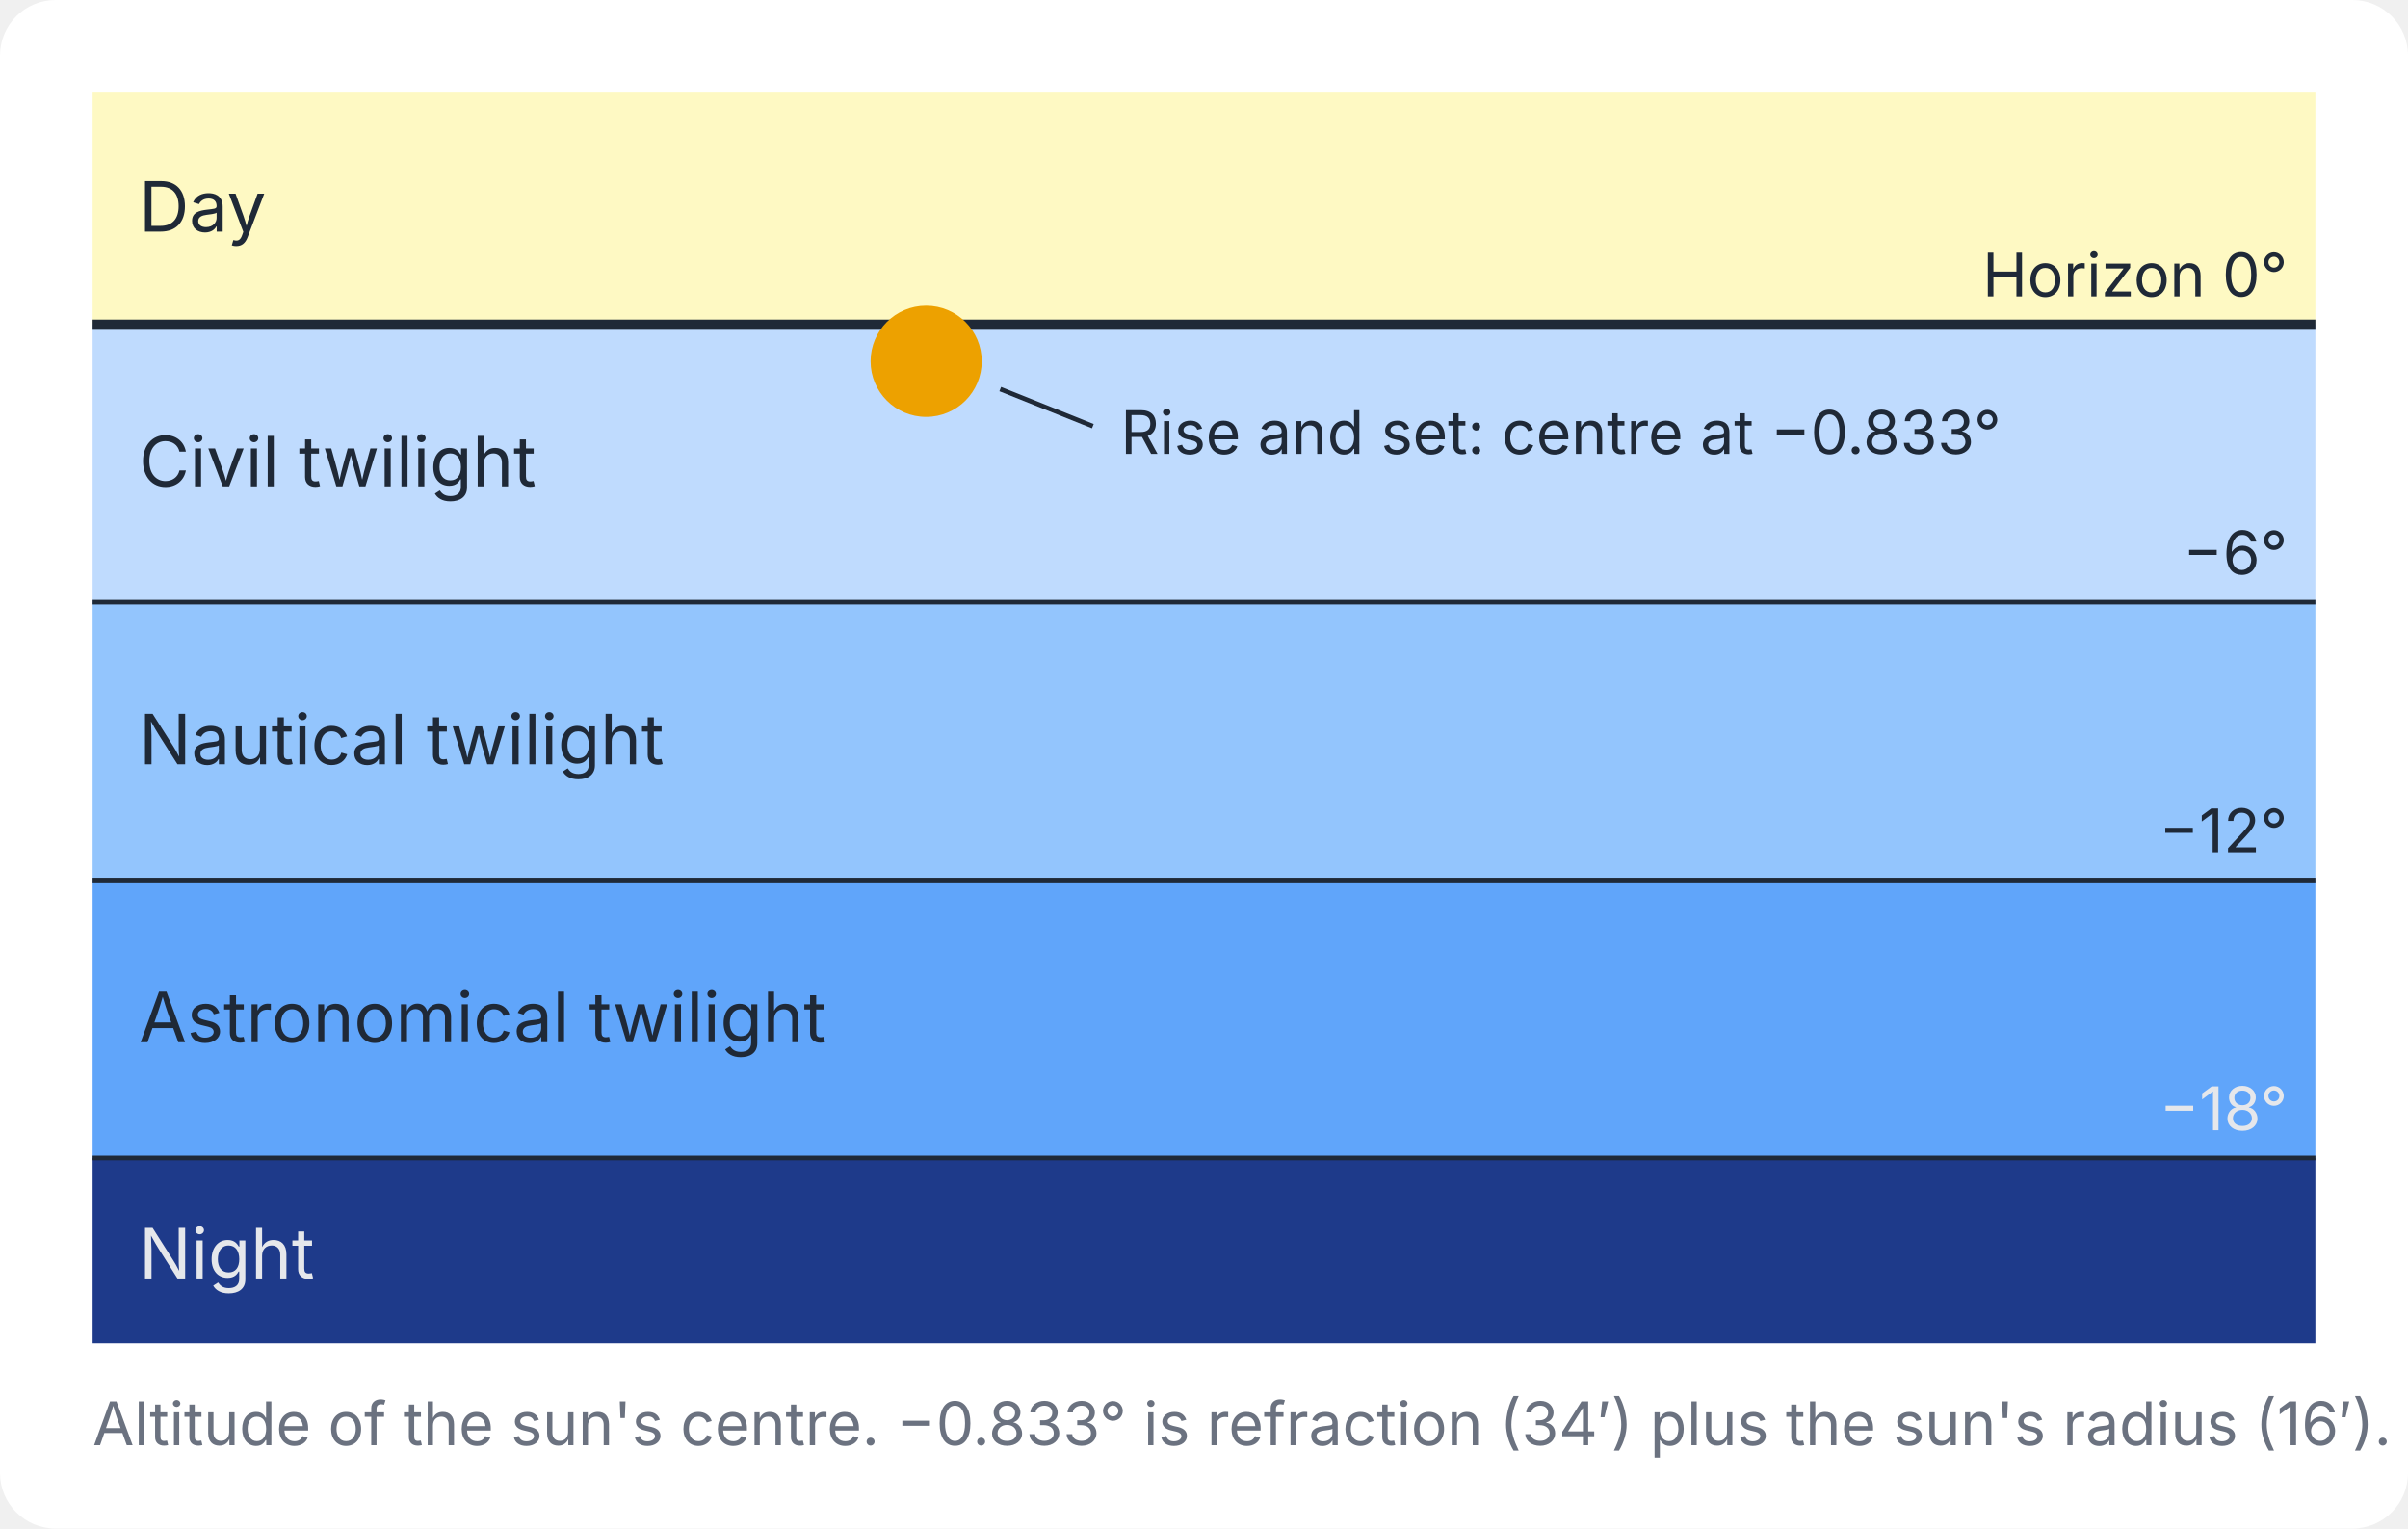
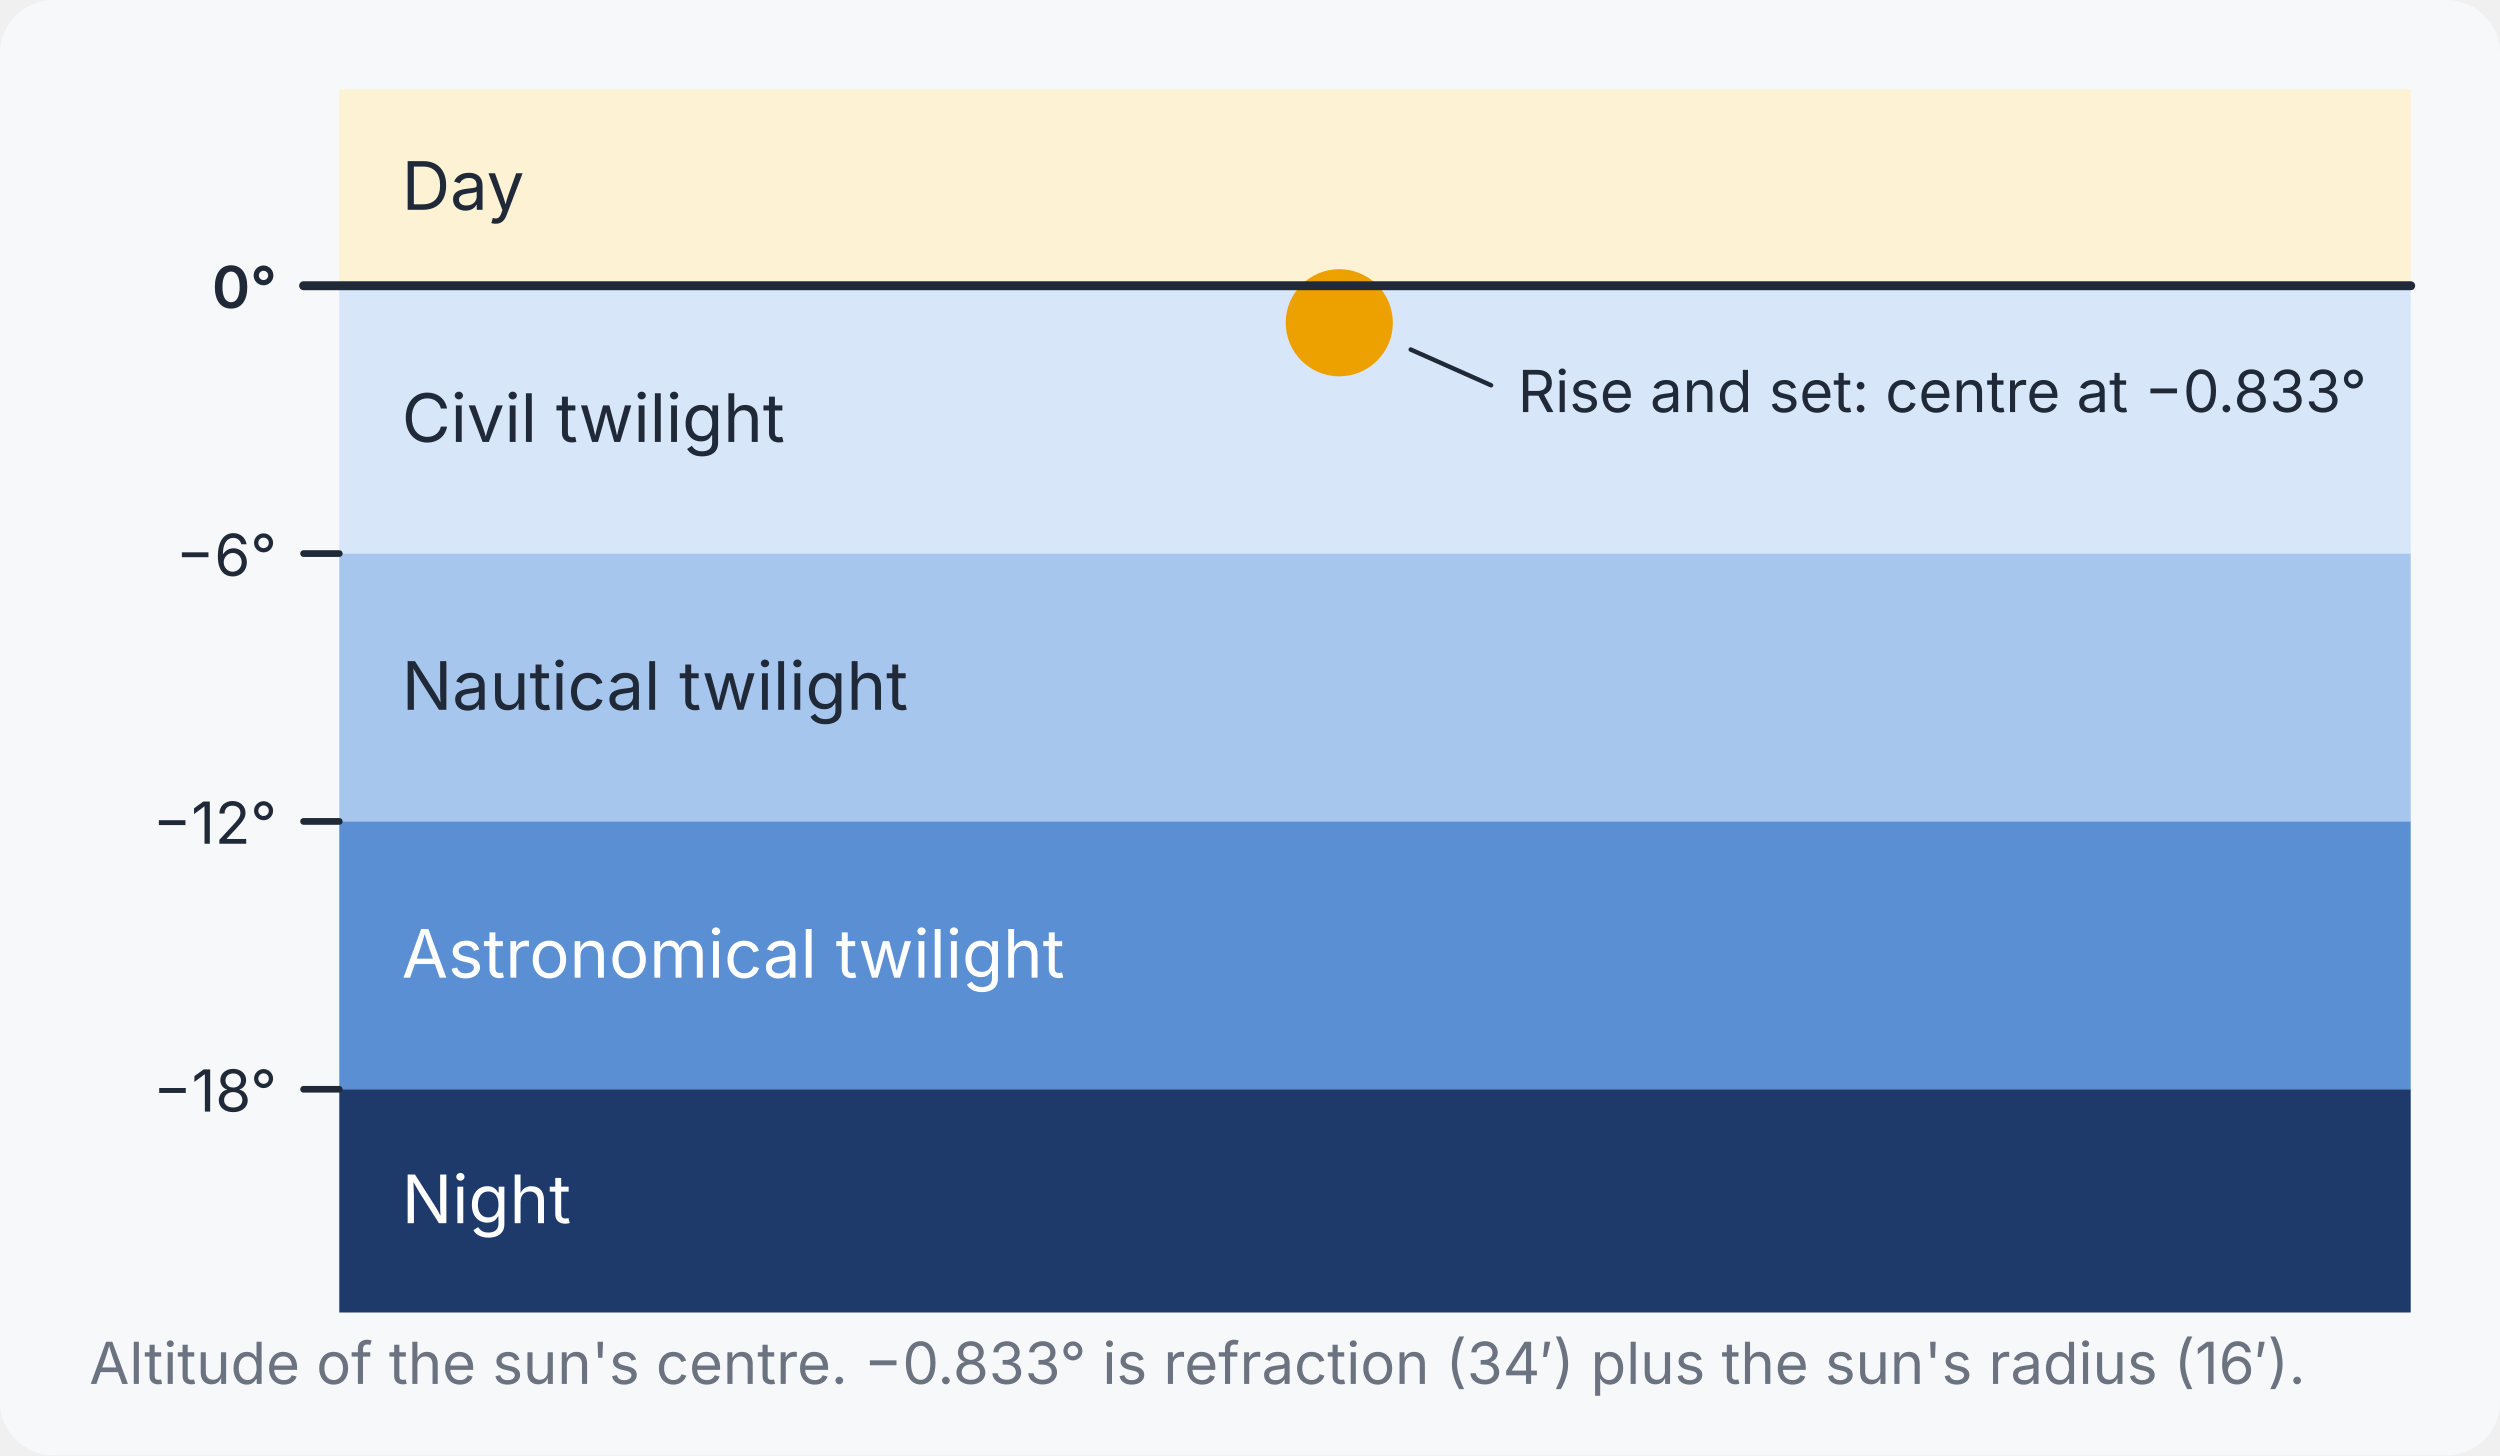
- <svg xmlns="http://www.w3.org/2000/svg" viewBox="0 0 520 330" role="img" aria-label="Sunrise, sunset and the three twilights, by how far the sun's centre is below the horizon">
+ <svg xmlns="http://www.w3.org/2000/svg" viewBox="0 0 560 326" role="img" aria-label="Bands below the horizon: civil twilight to 6 degrees, nautical to 12, astronomical to 18, then night">
  <style>
    text { font-family: system-ui, -apple-system, "Segoe UI", sans-serif; font-size: 15px; fill: #1f2937; }
-     .bg { fill: #ffffff; }
-     .ink { stroke: #1f2937; fill: none; }
-     .fill { fill: #1f2937; }
-     .muted { stroke: #6b7280; fill: none; }
-     .mutedfill { fill: #6b7280; }
-     text.muted { fill: #6b7280; stroke: none; }
-     .accent { stroke: #2a78d6; fill: none; }
-     .accentfill { fill: #2a78d6; }
-     text.accent { fill: #2a78d6; stroke: none; }
-     .small { font-size: 13px; }
-     .band1 { fill: #bfdbfe; } .band2 { fill: #93c5fd; } .band3 { fill: #60a5fa; } .band4 { fill: #3b82f6; } .night { fill: #1e3a8a; }
-     .day { fill: #fef9c3; }
+     line, path, circle, ellipse, polyline { stroke-linecap: round; stroke-linejoin: round; }
+     .card { fill: #f6f8fa; }
+     .frame { fill: none; stroke: #d0d7de; }
+     .ink { stroke: #1f2937; fill: none; } .inkfill { fill: #1f2937; }
+     .muted { stroke: #6b7280; fill: none; } .mutedfill { fill: #6b7280; } text.muted { fill: #6b7280; stroke: none; }
+     .hair { stroke: #d0d7de; fill: none; } .hairfill { fill: #d0d7de; }
+     .accent { stroke: #2a78d6; fill: none; } .accentfill { fill: #2a78d6; } text.accent { fill: #2a78d6; stroke: none; }
+     .wash { fill: #2a78d6; fill-opacity: 0.14; }
+     .sun { fill: #eda100; }
+     .ground { fill: #eef1f4; }
+     .moondark { fill: #d0d7de; } .rim { stroke: #9aa5b1; fill: none; }
+     .halo { paint-order: stroke; stroke: #f6f8fa; stroke-width: 5px; stroke-linejoin: round; }
+     .dash { stroke-dasharray: 3 3; stroke-linecap: butt; }
+     .small { font-size: 13px; } .strong { font-weight: 600; } .big { font-size: 26px; font-weight: 600; }
+     .caps { font-size: 11px; letter-spacing: 0.08em; font-weight: 600; }
+     .day { fill: #fdf3d4; } .civil { fill: #d7e6f8; } .nautical { fill: #a6c6ee; } .astro { fill: #5b8fd4; } .night { fill: #1d3a6b; }
+     text.deep { fill: #ffffff; }
    @media (prefers-color-scheme: dark) {
      text { fill: #e5e7eb; }
-       .bg { fill: #161b22; }
-       .ink { stroke: #e5e7eb; }
-       .fill { fill: #e5e7eb; }
+       .card { fill: #161b22; }
+       .frame { stroke: #30363d; }
+       .ink { stroke: #e5e7eb; } .inkfill { fill: #e5e7eb; }
      .muted { stroke: #9aa5b1; } .mutedfill { fill: #9aa5b1; } text.muted { fill: #9aa5b1; }
+       .hair { stroke: #3a414b; } .hairfill { fill: #3a414b; }
      .accent { stroke: #6aa7ee; } .accentfill { fill: #6aa7ee; } text.accent { fill: #6aa7ee; }
-       .band1 { fill: #1e3a5f; } .band2 { fill: #1b3354; } .band3 { fill: #172a47; } .band4 { fill: #12213a; } .night { fill: #0b1220; }
-       .day { fill: #3b3a1e; }
+       .wash { fill: #6aa7ee; fill-opacity: 0.2; }
+       .ground { fill: #1c232d; }
+       .moondark { fill: #3a414b; } .rim { stroke: #6b7280; }
+       .day { fill: #3a3320; } .civil { fill: #2b4a78; } .nautical { fill: #1f365a; } .astro { fill: #15243e; } .night { fill: #0a1222; }
+       text.deep { fill: #e5e7eb; }
+       .halo { stroke: #161b22; }
    }
  </style>
-   <rect class="bg" width="520" height="330" rx="12" />
-   <rect class="day" x="20" y="20" width="480" height="50" />
-   <rect class="band1" x="20" y="70" width="480" height="60" />
-   <rect class="band2" x="20" y="130" width="480" height="60" />
-   <rect class="band3" x="20" y="190" width="480" height="60" />
-   <rect class="night" x="20" y="250" width="480" height="40" />
-   <line class="ink" x1="20" y1="70" x2="500" y2="70" stroke-width="2" />
-   <text x="30" y="50">Day</text>
-   <text x="494" y="64" class="small" text-anchor="end">Horizon 0°</text>
-   <text x="30" y="105">Civil twilight</text>
-   <text x="30" y="165">Nautical twilight</text>
-   <text x="30" y="225">Astronomical twilight</text>
-   <text x="30" y="276" style="fill:#e5e7eb">Night</text>
-   <text x="494" y="124" class="small" text-anchor="end">−6°</text>
-   <text x="494" y="184" class="small" text-anchor="end">−12°</text>
-   <text x="494" y="244" class="small" text-anchor="end" style="fill:#e5e7eb">−18°</text>
-   <line class="ink" x1="20" y1="130" x2="500" y2="130" stroke-width="1" />
-   <line class="ink" x1="20" y1="190" x2="500" y2="190" stroke-width="1" />
-   <line class="ink" x1="20" y1="250" x2="500" y2="250" stroke-width="1" />
-   <circle cx="200" cy="78" r="12" fill="#eda100" />
-   <line class="ink" x1="216" y1="84" x2="236" y2="92" stroke-width="1" />
-   <text x="242" y="98" class="small">Rise and set: centre at −0.833°</text>
-   <text class="muted small" x="20" y="312">Altitude of the sun's centre. −0.833° is refraction (34′) plus the sun's radius (16′).</text>
+   <rect class="card" width="560" height="326" rx="12" />
+   <rect class="day" x="76" y="20" width="464" height="44" />
+   <text x="90" y="47">Day</text>
+   <rect class="civil" x="76" y="64" width="464" height="60" />
+   <text x="90" y="99">Civil twilight</text>
+   <rect class="nautical" x="76" y="124" width="464" height="60" />
+   <text x="90" y="159">Nautical twilight</text>
+   <rect class="astro" x="76" y="184" width="464" height="60" />
+   <text x="90" y="219" class="deep">Astronomical twilight</text>
+   <rect class="night" x="76" y="244" width="464" height="50" />
+   <text x="90" y="274" class="deep">Night</text>
+   <circle class="sun" cx="300" cy="72.3" r="12" />
+   <line class="ink" x1="68" y1="64" x2="540" y2="64" stroke-width="2" />
+   <line class="ink" x1="68" y1="124" x2="76" y2="124" stroke-width="1.5" />
+   <text x="62" y="129" class="small" text-anchor="end">−6°</text>
+   <line class="ink" x1="68" y1="184" x2="76" y2="184" stroke-width="1.5" />
+   <text x="62" y="189" class="small" text-anchor="end">−12°</text>
+   <line class="ink" x1="68" y1="244" x2="76" y2="244" stroke-width="1.5" />
+   <text x="62" y="249" class="small" text-anchor="end">−18°</text>
+   <text x="62" y="69" class="small strong" text-anchor="end">0°</text>
+   <line class="ink" x1="316" y1="78.3" x2="334" y2="86.3" stroke-width="1" />
+   <text x="340" y="92.3" class="small">Rise and set: centre at −0.833°</text>
+   <text x="20" y="310" class="muted small">Altitude of the sun's centre. −0.833° is refraction (34′) plus the sun's radius (16′).</text>
</svg>
